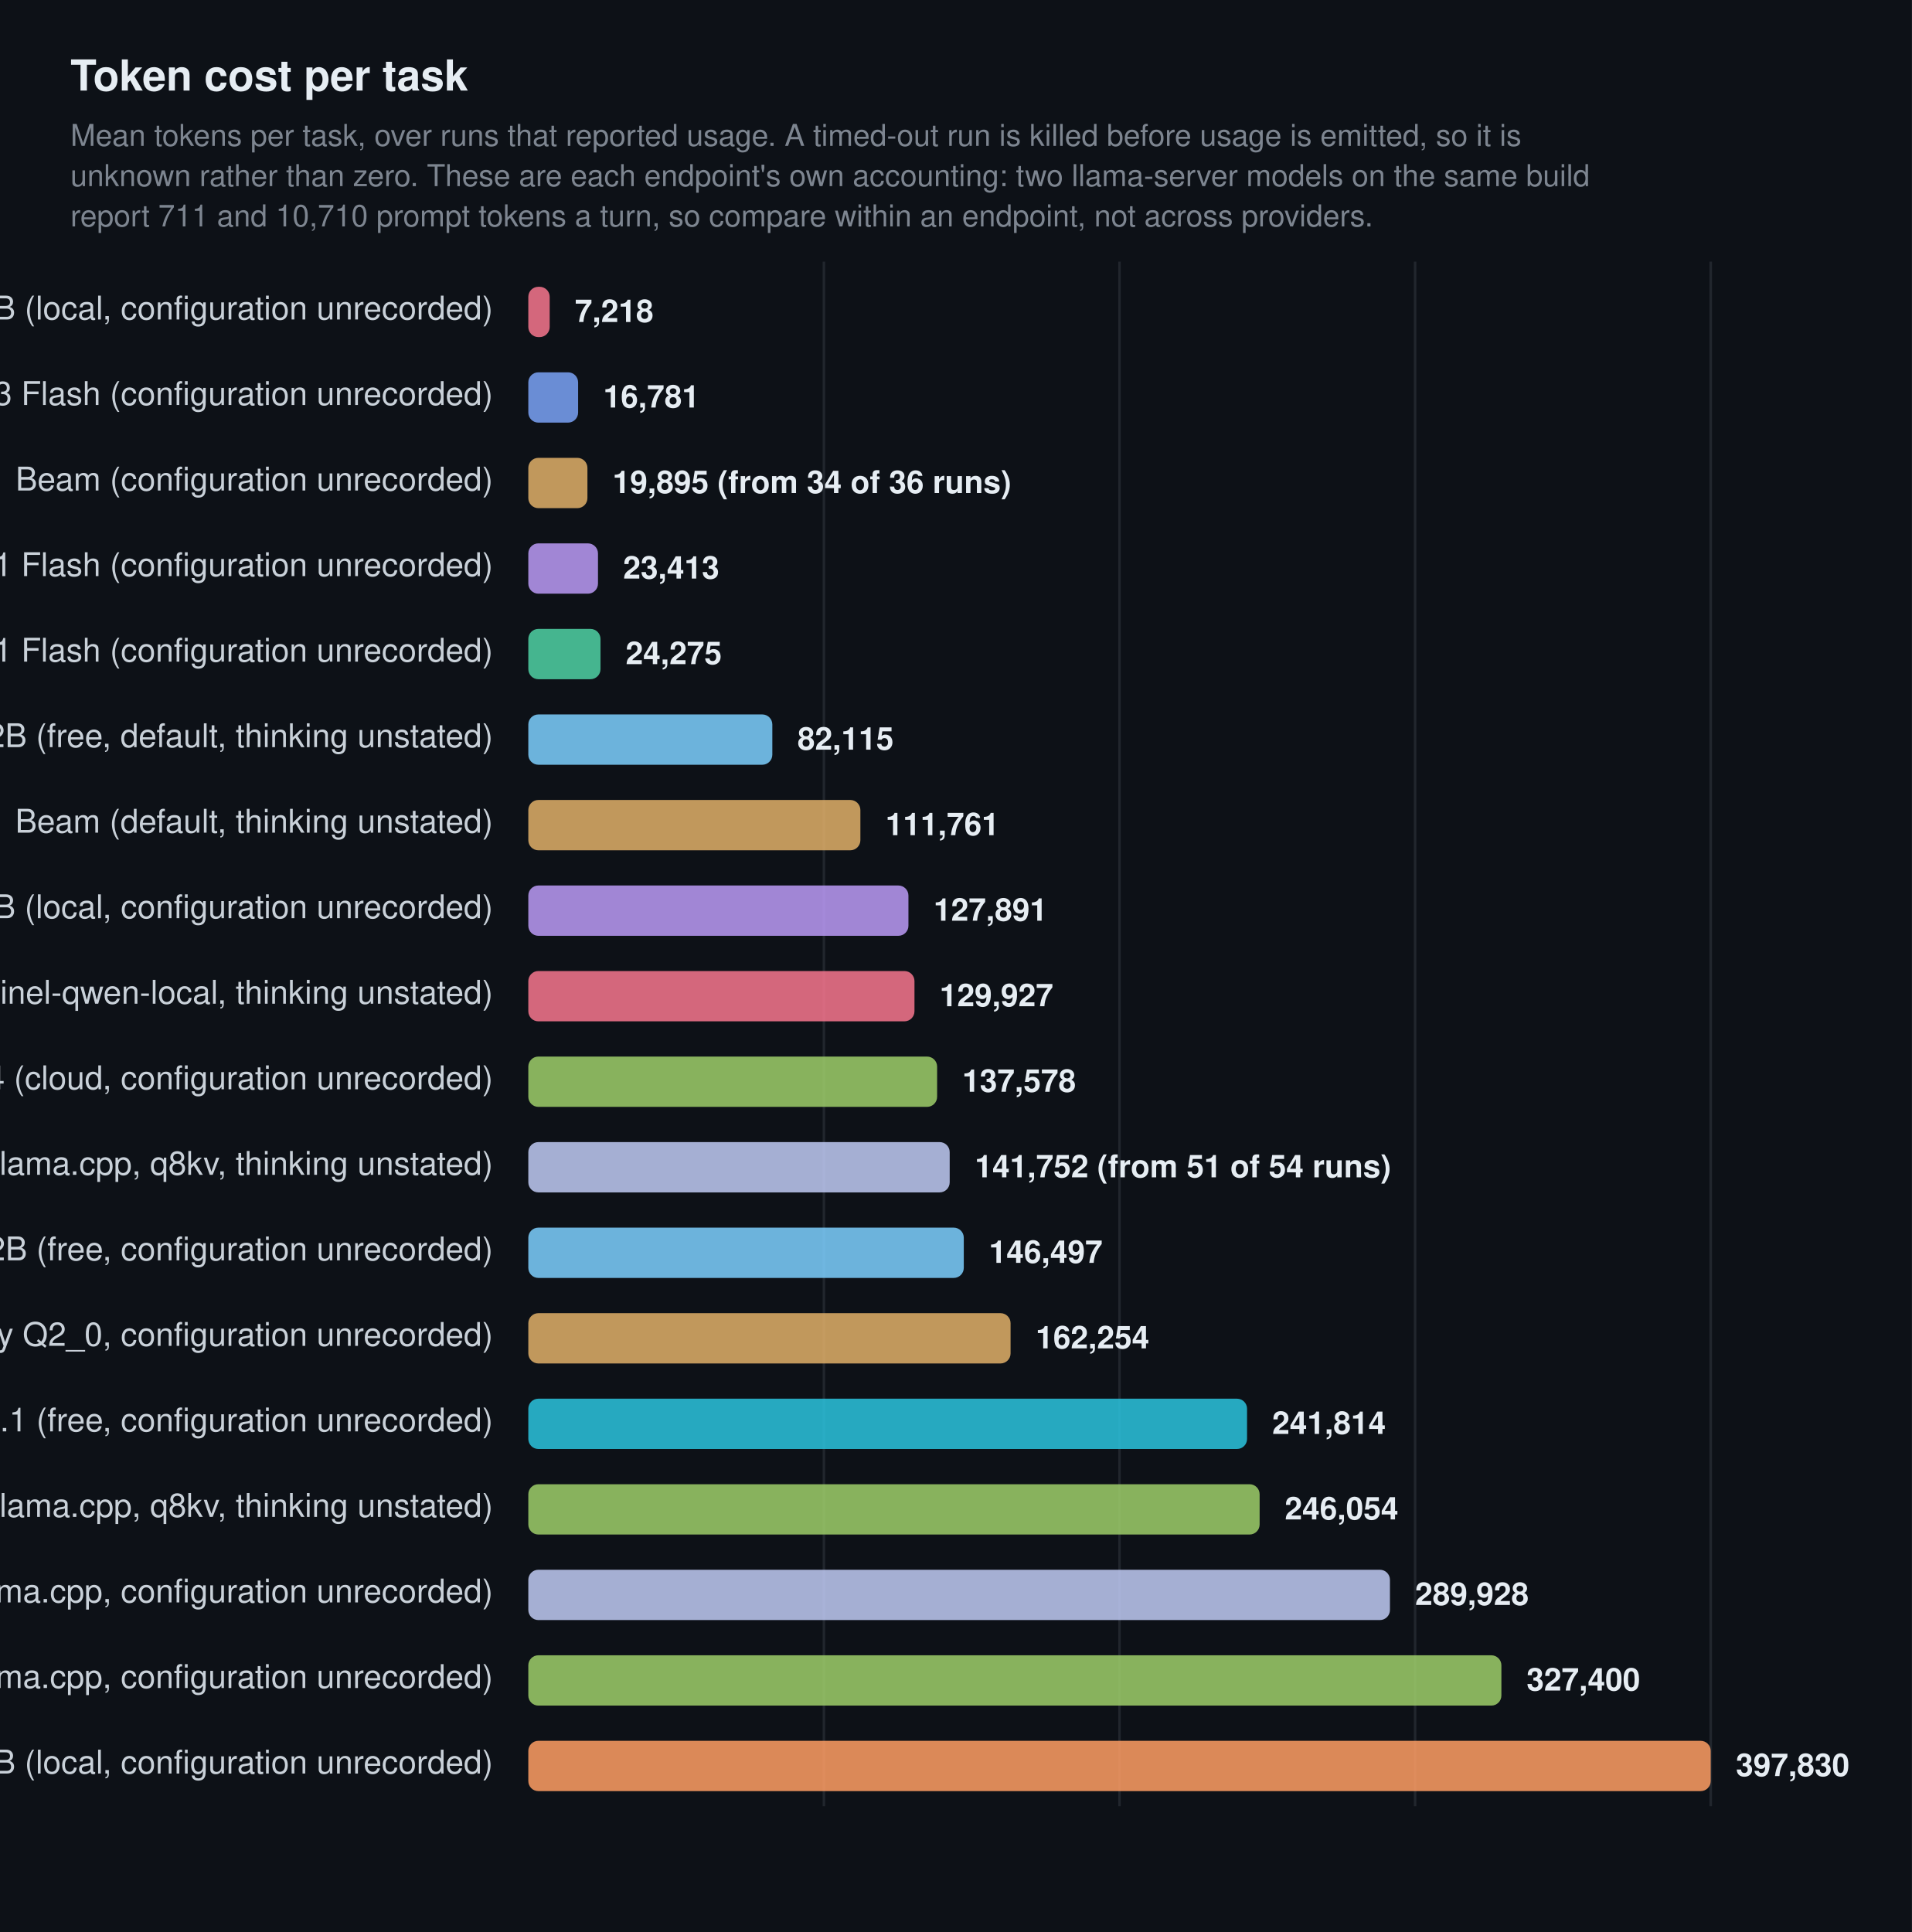
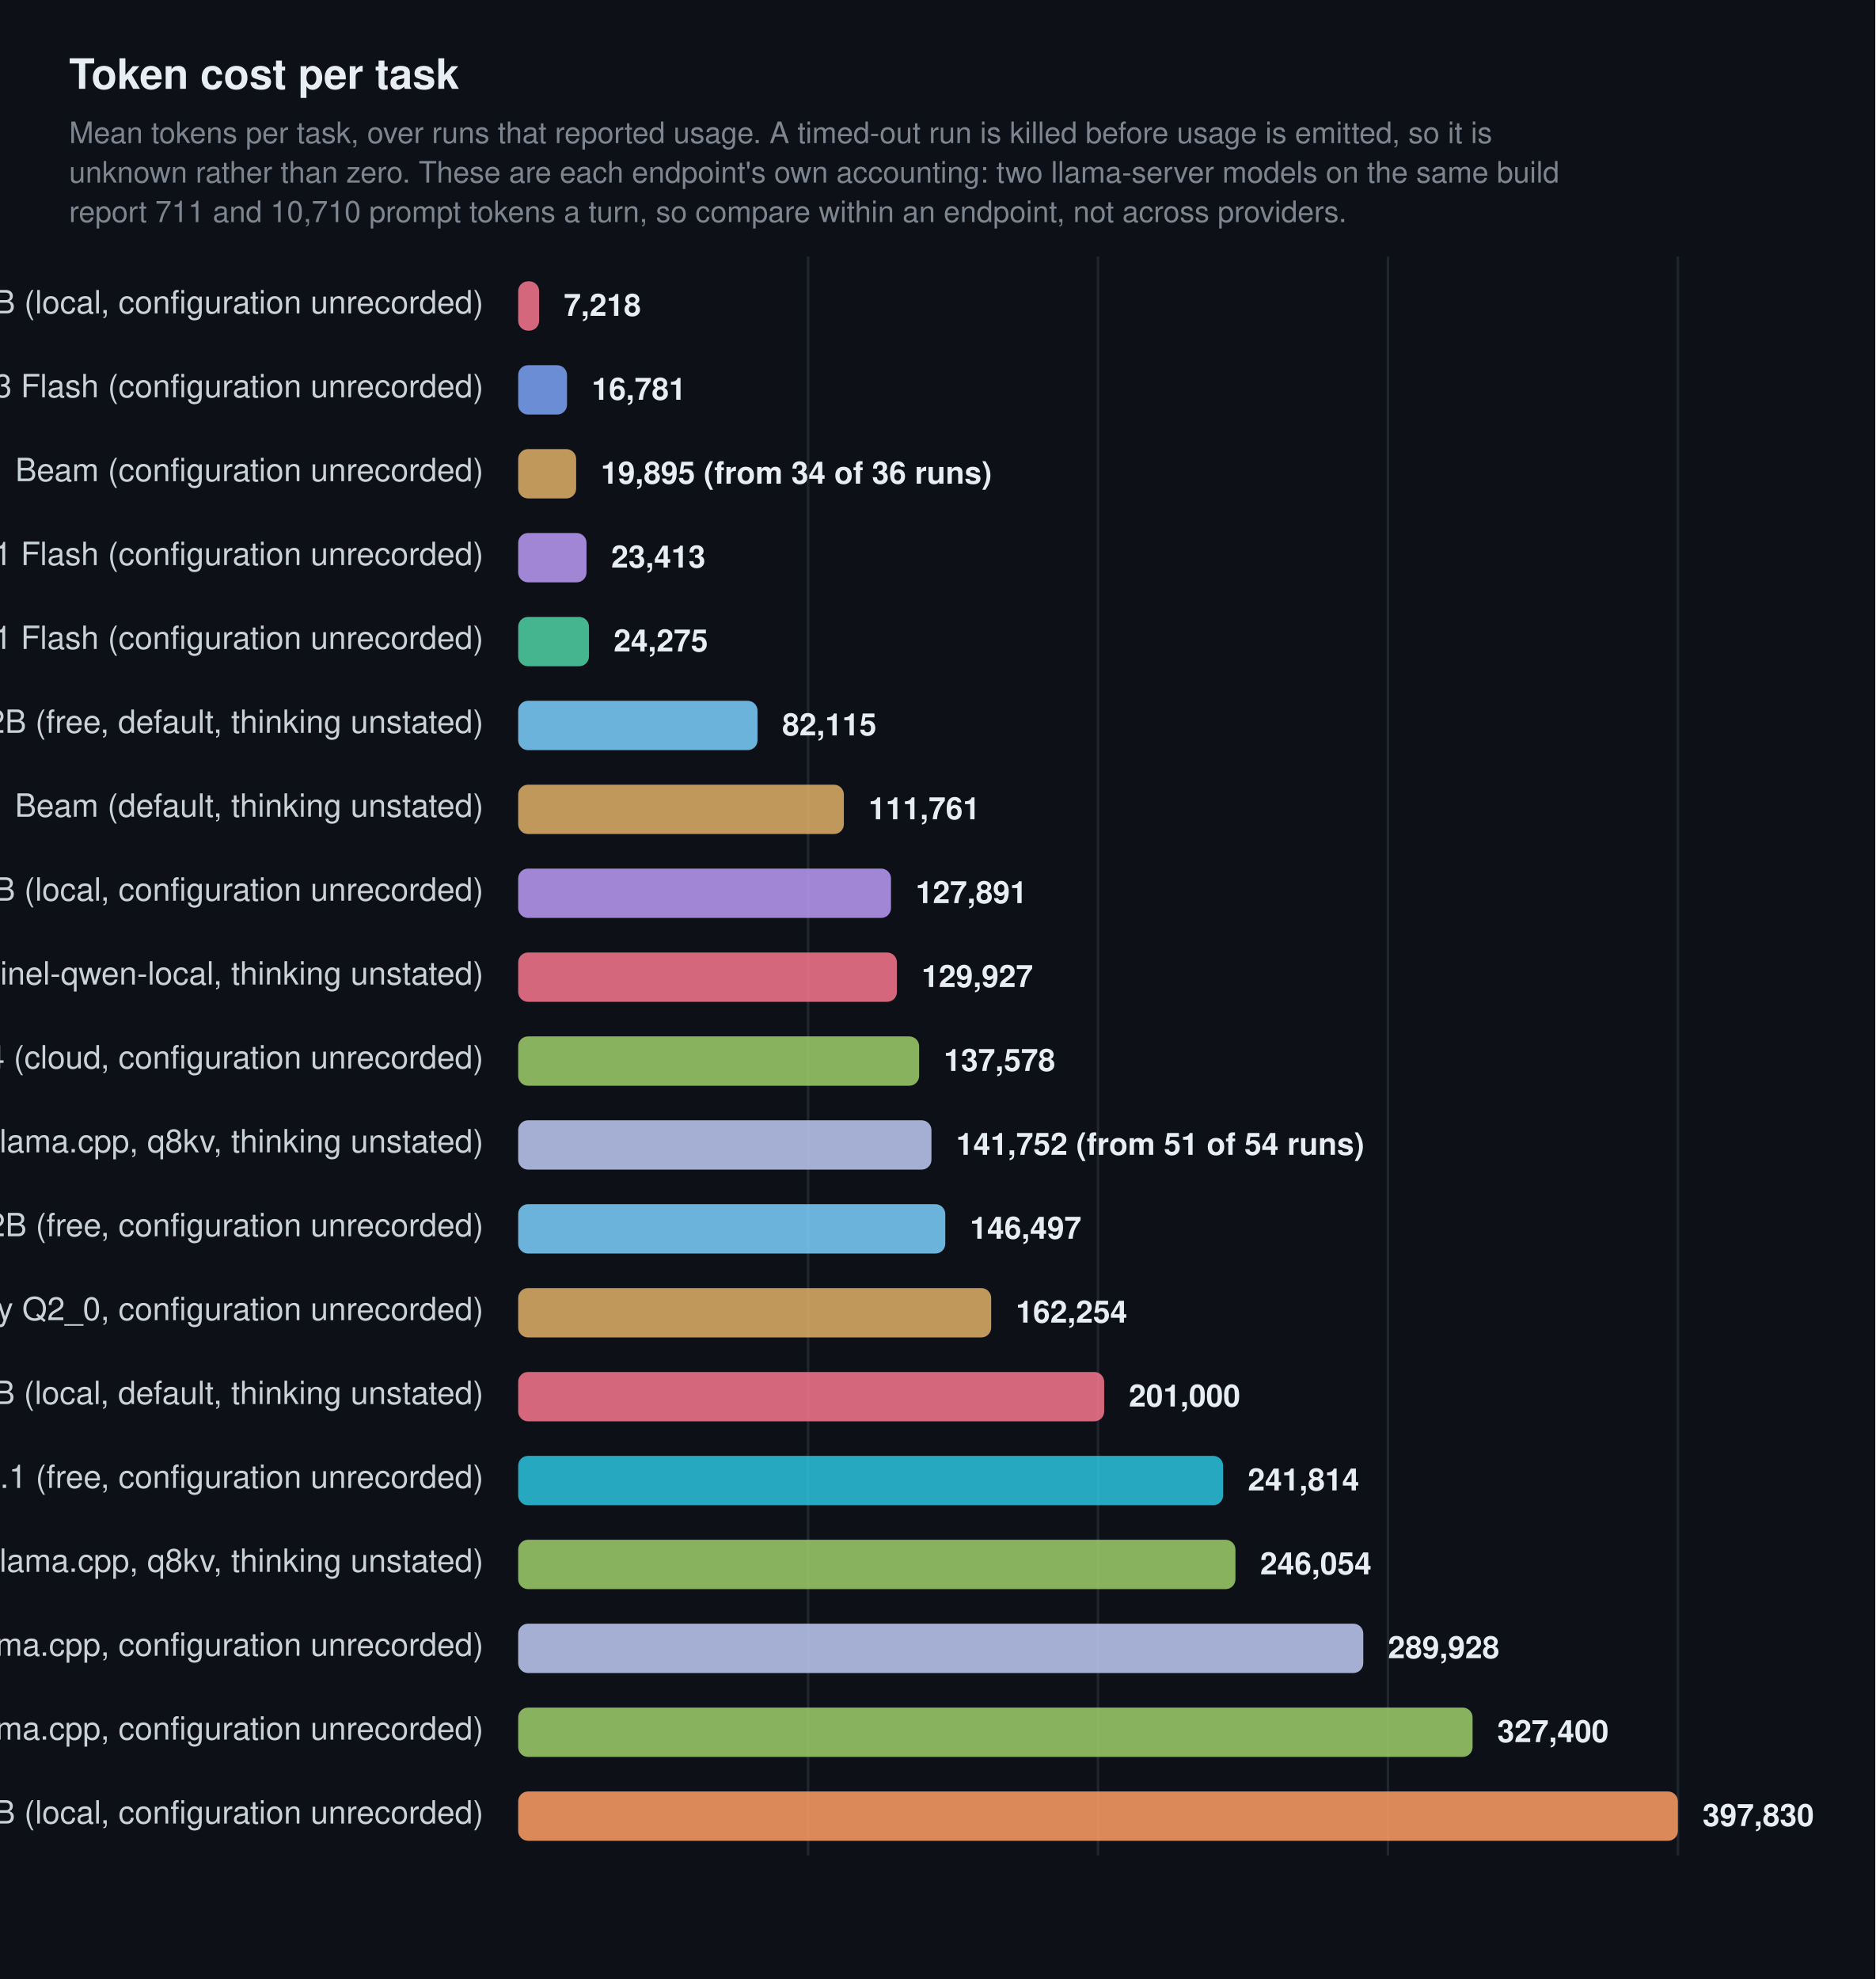
- <svg xmlns="http://www.w3.org/2000/svg" width="760" height="768" viewBox="0 0 760 768" font-family="ui-sans-serif, -apple-system, Segoe UI, Helvetica, Arial, sans-serif">
+ <svg xmlns="http://www.w3.org/2000/svg" width="760" height="802" viewBox="0 0 760 802" font-family="ui-sans-serif, -apple-system, Segoe UI, Helvetica, Arial, sans-serif">
  <rect width="100%" height="100%" fill="#0d1117" />
  <text x="28" y="36" fill="#e6edf3" font-size="17" font-weight="600">Token cost per task</text>
  <text x="28" y="58" fill="#7d8590" font-size="12">Mean tokens per task, over runs that reported usage. A timed-out run is killed before usage is emitted, so it is</text>
  <text x="28" y="74" fill="#7d8590" font-size="12">unknown rather than zero. These are each endpoint's own accounting: two llama-server models on the same build</text>
  <text x="28" y="90" fill="#7d8590" font-size="12">report 711 and 10,710 prompt tokens a turn, so compare within an endpoint, not across providers.</text>
-   <line x1="327.5" y1="104" x2="327.5" y2="718" stroke="#21262d" stroke-width="1" />
-   <line x1="445.0" y1="104" x2="445.0" y2="718" stroke="#21262d" stroke-width="1" />
-   <line x1="562.5" y1="104" x2="562.5" y2="718" stroke="#21262d" stroke-width="1" />
-   <line x1="680.0" y1="104" x2="680.0" y2="718" stroke="#21262d" stroke-width="1" />
+   <line x1="327.5" y1="104" x2="327.5" y2="752" stroke="#21262d" stroke-width="1" />
+   <line x1="445.0" y1="104" x2="445.0" y2="752" stroke="#21262d" stroke-width="1" />
+   <line x1="562.5" y1="104" x2="562.5" y2="752" stroke="#21262d" stroke-width="1" />
+   <line x1="680.0" y1="104" x2="680.0" y2="752" stroke="#21262d" stroke-width="1" />
  <text x="196" y="127" fill="#c9d1d9" font-size="13" text-anchor="end">Qwen3.6 35B (local, configuration unrecorded)</text>
  <rect x="210" y="114" width="8.5" height="20" rx="4" fill="#f7768e" opacity="0.85" />
  <text x="228.5" y="128" fill="#e6edf3" font-size="12.5" font-weight="600">7,218</text>
  <text x="196" y="161" fill="#c9d1d9" font-size="13" text-anchor="end">GLM-5.3 Flash (configuration unrecorded)</text>
  <rect x="210" y="148" width="19.8" height="20" rx="4" fill="#7aa2f7" opacity="0.85" />
  <text x="239.8" y="162" fill="#e6edf3" font-size="12.5" font-weight="600">16,781</text>
  <text x="196" y="195" fill="#c9d1d9" font-size="13" text-anchor="end">Beam (configuration unrecorded)</text>
  <rect x="210" y="182" width="23.5" height="20" rx="4" fill="#e0af68" opacity="0.85" />
  <text x="243.5" y="196" fill="#e6edf3" font-size="12.5" font-weight="600">19,895  (from 34 of 36 runs)</text>
  <text x="196" y="229" fill="#c9d1d9" font-size="13" text-anchor="end">MiniMax M3.1 Flash (configuration unrecorded)</text>
  <rect x="210" y="216" width="27.7" height="20" rx="4" fill="#bb9af7" opacity="0.85" />
  <text x="247.7" y="230" fill="#e6edf3" font-size="12.5" font-weight="600">23,413</text>
  <text x="196" y="263" fill="#c9d1d9" font-size="13" text-anchor="end">DeepSeek V4.1 Flash (configuration unrecorded)</text>
  <rect x="210" y="250" width="28.7" height="20" rx="4" fill="#4fd1a5" opacity="0.85" />
  <text x="248.7" y="264" fill="#e6edf3" font-size="12.5" font-weight="600">24,275</text>
  <text x="196" y="297" fill="#c9d1d9" font-size="13" text-anchor="end">Ornith 1.5 122B (free, default, thinking unstated)</text>
  <rect x="210" y="284" width="97.0" height="20" rx="4" fill="#7dcfff" opacity="0.85" />
  <text x="317.0" y="298" fill="#e6edf3" font-size="12.5" font-weight="600">82,115</text>
  <text x="196" y="331" fill="#c9d1d9" font-size="13" text-anchor="end">Beam (default, thinking unstated)</text>
  <rect x="210" y="318" width="132.0" height="20" rx="4" fill="#e0af68" opacity="0.85" />
  <text x="352.0" y="332" fill="#e6edf3" font-size="12.5" font-weight="600">111,761</text>
  <text x="196" y="365" fill="#c9d1d9" font-size="13" text-anchor="end">Groot 19B (local, configuration unrecorded)</text>
  <rect x="210" y="352" width="151.1" height="20" rx="4" fill="#bb9af7" opacity="0.85" />
  <text x="371.1" y="366" fill="#e6edf3" font-size="12.5" font-weight="600">127,891</text>
  <text x="196" y="399" fill="#c9d1d9" font-size="13" text-anchor="end">Qwen3.6 35B (local, sentinel-qwen-local, thinking unstated)</text>
  <rect x="210" y="386" width="153.5" height="20" rx="4" fill="#f7768e" opacity="0.85" />
  <text x="373.5" y="400" fill="#e6edf3" font-size="12.5" font-weight="600">129,927</text>
  <text x="196" y="433" fill="#c9d1d9" font-size="13" text-anchor="end">Gemma 4 (cloud, configuration unrecorded)</text>
  <rect x="210" y="420" width="162.5" height="20" rx="4" fill="#9ece6a" opacity="0.85" />
  <text x="382.5" y="434" fill="#e6edf3" font-size="12.5" font-weight="600">137,578</text>
  <text x="196" y="467" fill="#c9d1d9" font-size="13" text-anchor="end">Ornith 1.5 9B (llama.cpp, q8kv, thinking unstated)</text>
  <rect x="210" y="454" width="167.5" height="20" rx="4" fill="#c0caf5" opacity="0.85" />
  <text x="387.5" y="468" fill="#e6edf3" font-size="12.5" font-weight="600">141,752  (from 51 of 54 runs)</text>
  <text x="196" y="501" fill="#c9d1d9" font-size="13" text-anchor="end">Ornith 1.5 122B (free, configuration unrecorded)</text>
  <rect x="210" y="488" width="173.1" height="20" rx="4" fill="#7dcfff" opacity="0.85" />
  <text x="393.1" y="502" fill="#e6edf3" font-size="12.5" font-weight="600">146,497</text>
  <text x="196" y="535" fill="#c9d1d9" font-size="13" text-anchor="end">Bonsai 2 9B (ternary Q2_0, configuration unrecorded)</text>
  <rect x="210" y="522" width="191.7" height="20" rx="4" fill="#e0af68" opacity="0.85" />
  <text x="411.7" y="536" fill="#e6edf3" font-size="12.5" font-weight="600">162,254</text>
-   <text x="196" y="569" fill="#c9d1d9" font-size="13" text-anchor="end">Laguna S 2.1 (free, configuration unrecorded)</text>
-   <rect x="210" y="556" width="285.7" height="20" rx="4" fill="#2ac3de" opacity="0.85" />
-   <text x="505.7" y="570" fill="#e6edf3" font-size="12.5" font-weight="600">241,814</text>
-   <text x="196" y="603" fill="#c9d1d9" font-size="13" text-anchor="end">LFM3 1.7B (llama.cpp, q8kv, thinking unstated)</text>
-   <rect x="210" y="590" width="290.7" height="20" rx="4" fill="#9ece6a" opacity="0.85" />
-   <text x="510.7" y="604" fill="#e6edf3" font-size="12.5" font-weight="600">246,054</text>
-   <text x="196" y="637" fill="#c9d1d9" font-size="13" text-anchor="end">Ornith 1.5 9B (llama.cpp, configuration unrecorded)</text>
-   <rect x="210" y="624" width="342.5" height="20" rx="4" fill="#c0caf5" opacity="0.85" />
-   <text x="562.5" y="638" fill="#e6edf3" font-size="12.5" font-weight="600">289,928</text>
-   <text x="196" y="671" fill="#c9d1d9" font-size="13" text-anchor="end">LFM3 1.7B (llama.cpp, configuration unrecorded)</text>
-   <rect x="210" y="658" width="386.8" height="20" rx="4" fill="#9ece6a" opacity="0.85" />
-   <text x="606.8" y="672" fill="#e6edf3" font-size="12.5" font-weight="600">327,400</text>
-   <text x="196" y="705" fill="#c9d1d9" font-size="13" text-anchor="end">Nemotron 3.5 Lightning 30B (local, configuration unrecorded)</text>
-   <rect x="210" y="692" width="470.0" height="20" rx="4" fill="#ff9e64" opacity="0.85" />
-   <text x="690.0" y="706" fill="#e6edf3" font-size="12.5" font-weight="600">397,830</text>
+   <text x="196" y="569" fill="#c9d1d9" font-size="13" text-anchor="end">GLM-4.7-Flash 30B (local, default, thinking unstated)</text>
+   <rect x="210" y="556" width="237.5" height="20" rx="4" fill="#f7768e" opacity="0.85" />
+   <text x="457.5" y="570" fill="#e6edf3" font-size="12.5" font-weight="600">201,000</text>
+   <text x="196" y="603" fill="#c9d1d9" font-size="13" text-anchor="end">Laguna S 2.1 (free, configuration unrecorded)</text>
+   <rect x="210" y="590" width="285.7" height="20" rx="4" fill="#2ac3de" opacity="0.85" />
+   <text x="505.7" y="604" fill="#e6edf3" font-size="12.5" font-weight="600">241,814</text>
+   <text x="196" y="637" fill="#c9d1d9" font-size="13" text-anchor="end">LFM3 1.7B (llama.cpp, q8kv, thinking unstated)</text>
+   <rect x="210" y="624" width="290.7" height="20" rx="4" fill="#9ece6a" opacity="0.85" />
+   <text x="510.7" y="638" fill="#e6edf3" font-size="12.5" font-weight="600">246,054</text>
+   <text x="196" y="671" fill="#c9d1d9" font-size="13" text-anchor="end">Ornith 1.5 9B (llama.cpp, configuration unrecorded)</text>
+   <rect x="210" y="658" width="342.5" height="20" rx="4" fill="#c0caf5" opacity="0.85" />
+   <text x="562.5" y="672" fill="#e6edf3" font-size="12.5" font-weight="600">289,928</text>
+   <text x="196" y="705" fill="#c9d1d9" font-size="13" text-anchor="end">LFM3 1.7B (llama.cpp, configuration unrecorded)</text>
+   <rect x="210" y="692" width="386.8" height="20" rx="4" fill="#9ece6a" opacity="0.85" />
+   <text x="606.8" y="706" fill="#e6edf3" font-size="12.5" font-weight="600">327,400</text>
+   <text x="196" y="739" fill="#c9d1d9" font-size="13" text-anchor="end">Nemotron 3.5 Lightning 30B (local, configuration unrecorded)</text>
+   <rect x="210" y="726" width="470.0" height="20" rx="4" fill="#ff9e64" opacity="0.85" />
+   <text x="690.0" y="740" fill="#e6edf3" font-size="12.5" font-weight="600">397,830</text>
</svg>
